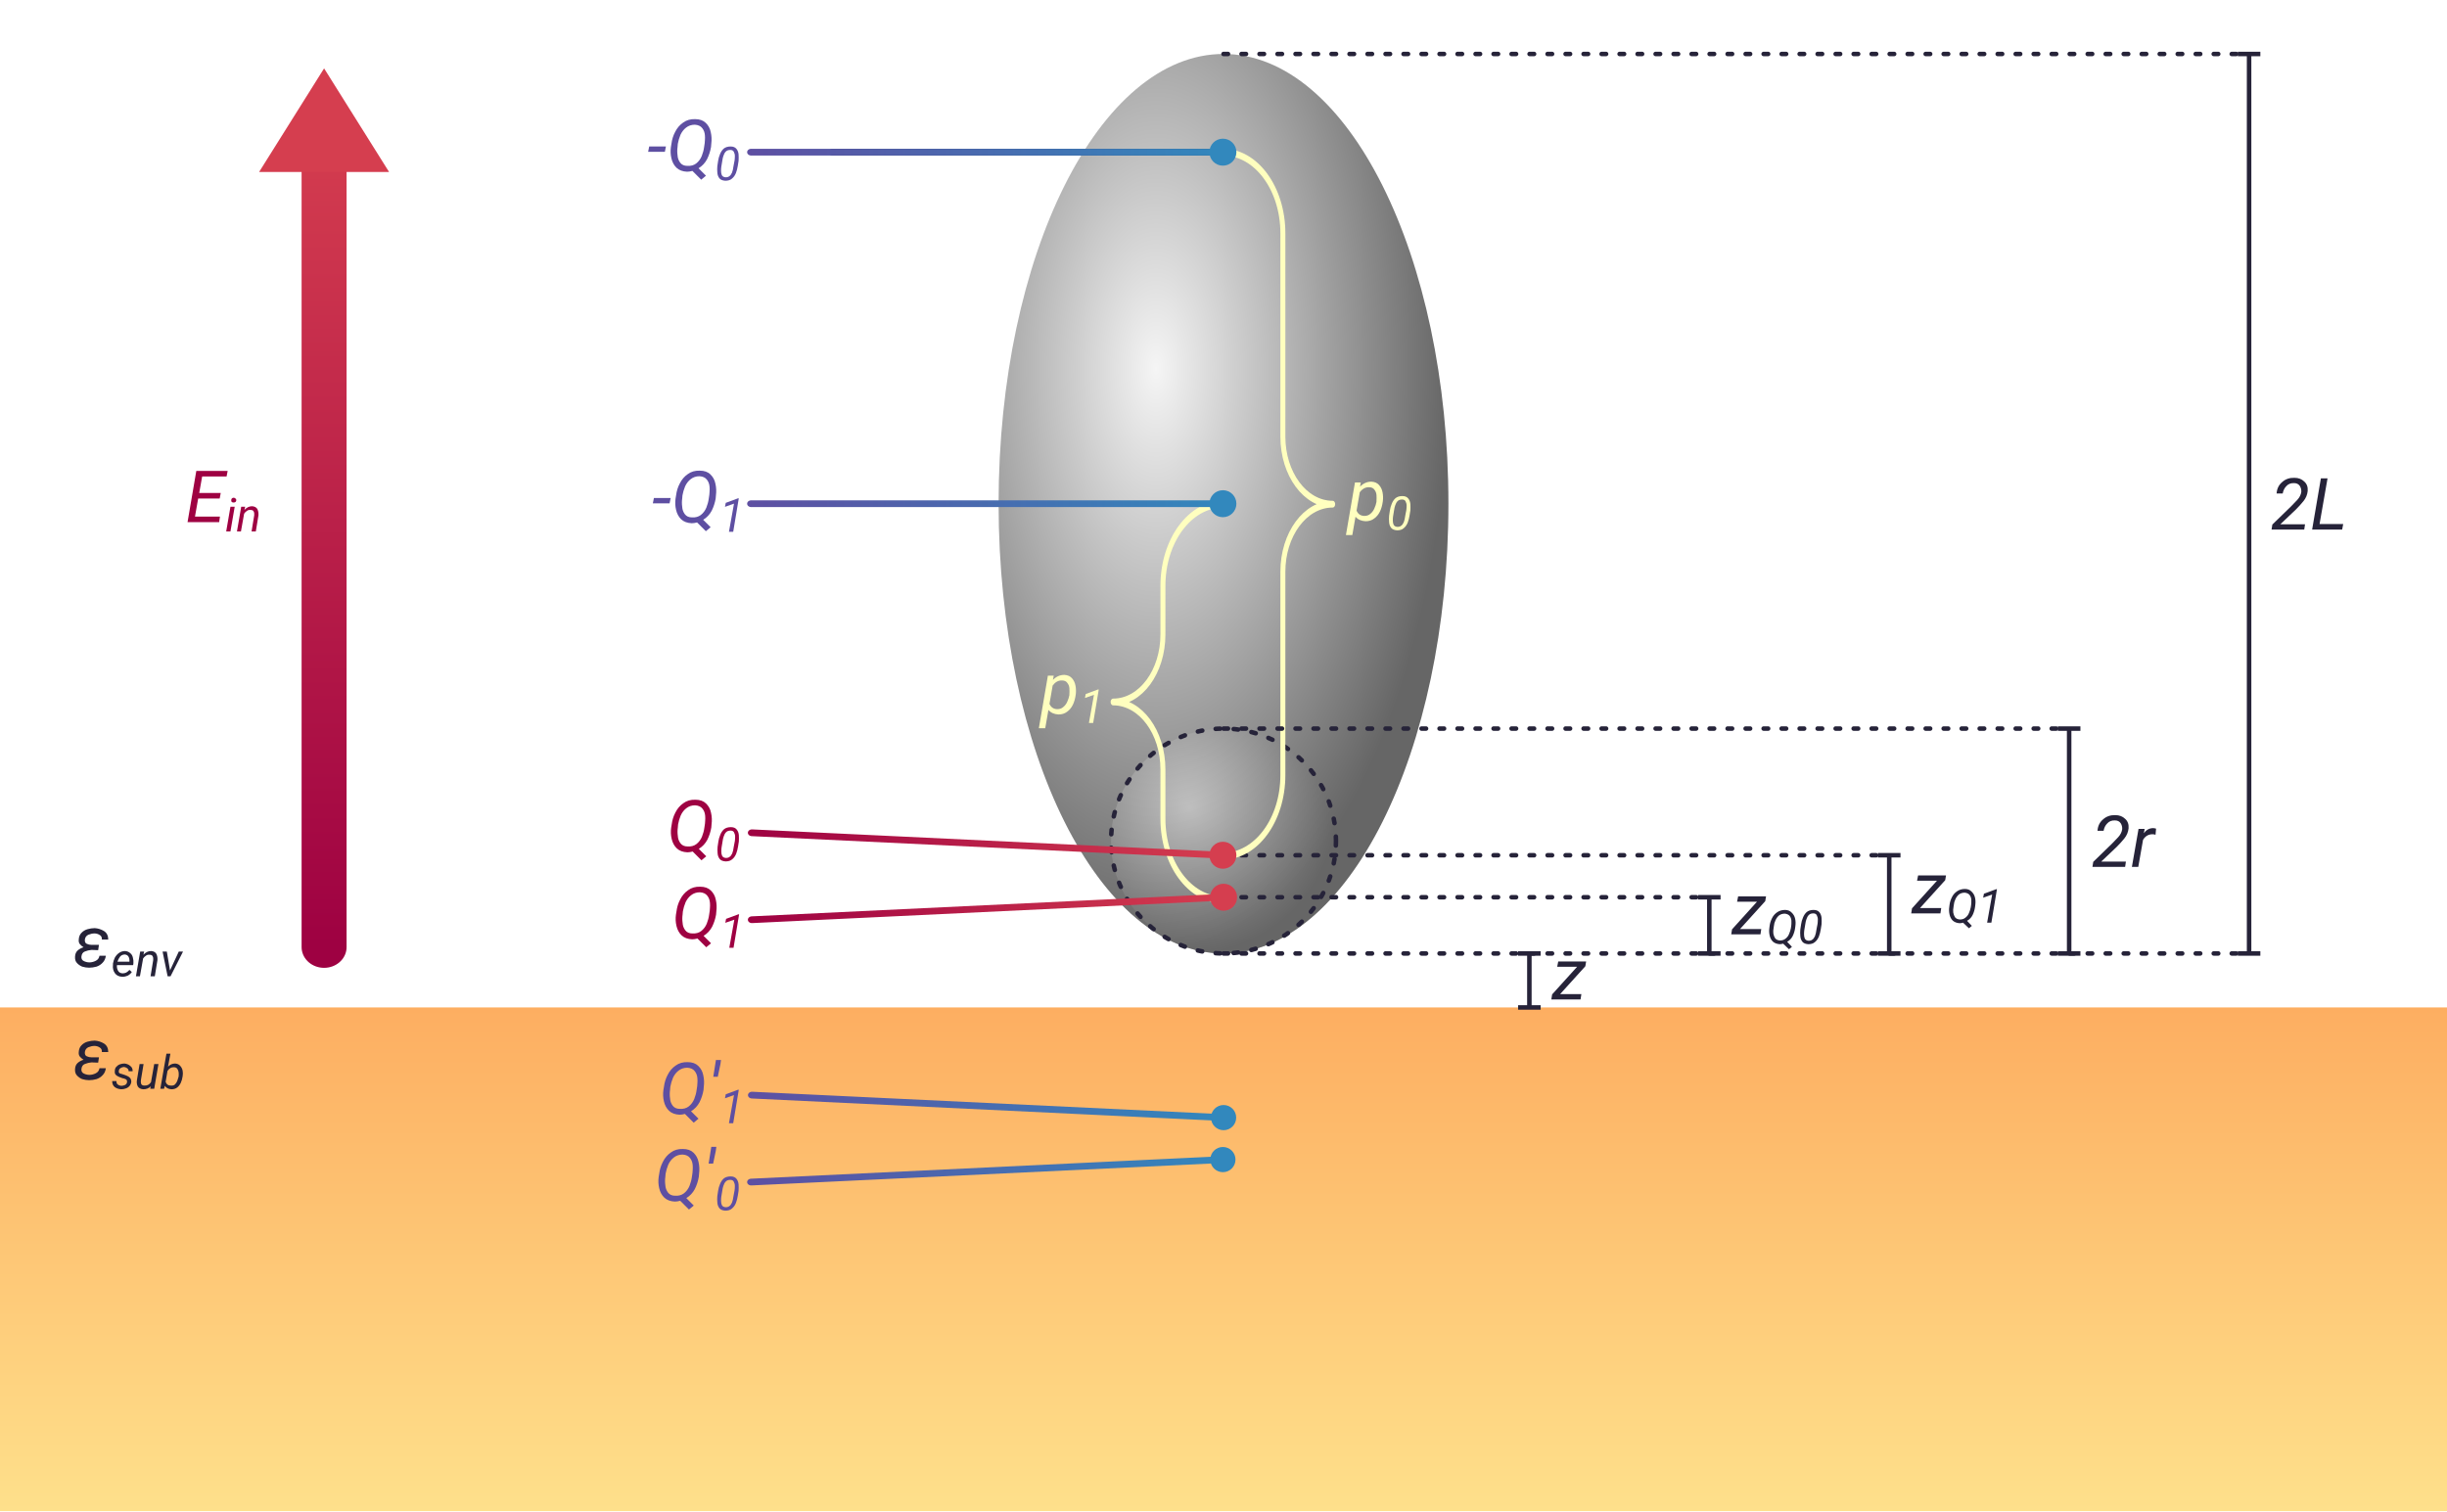
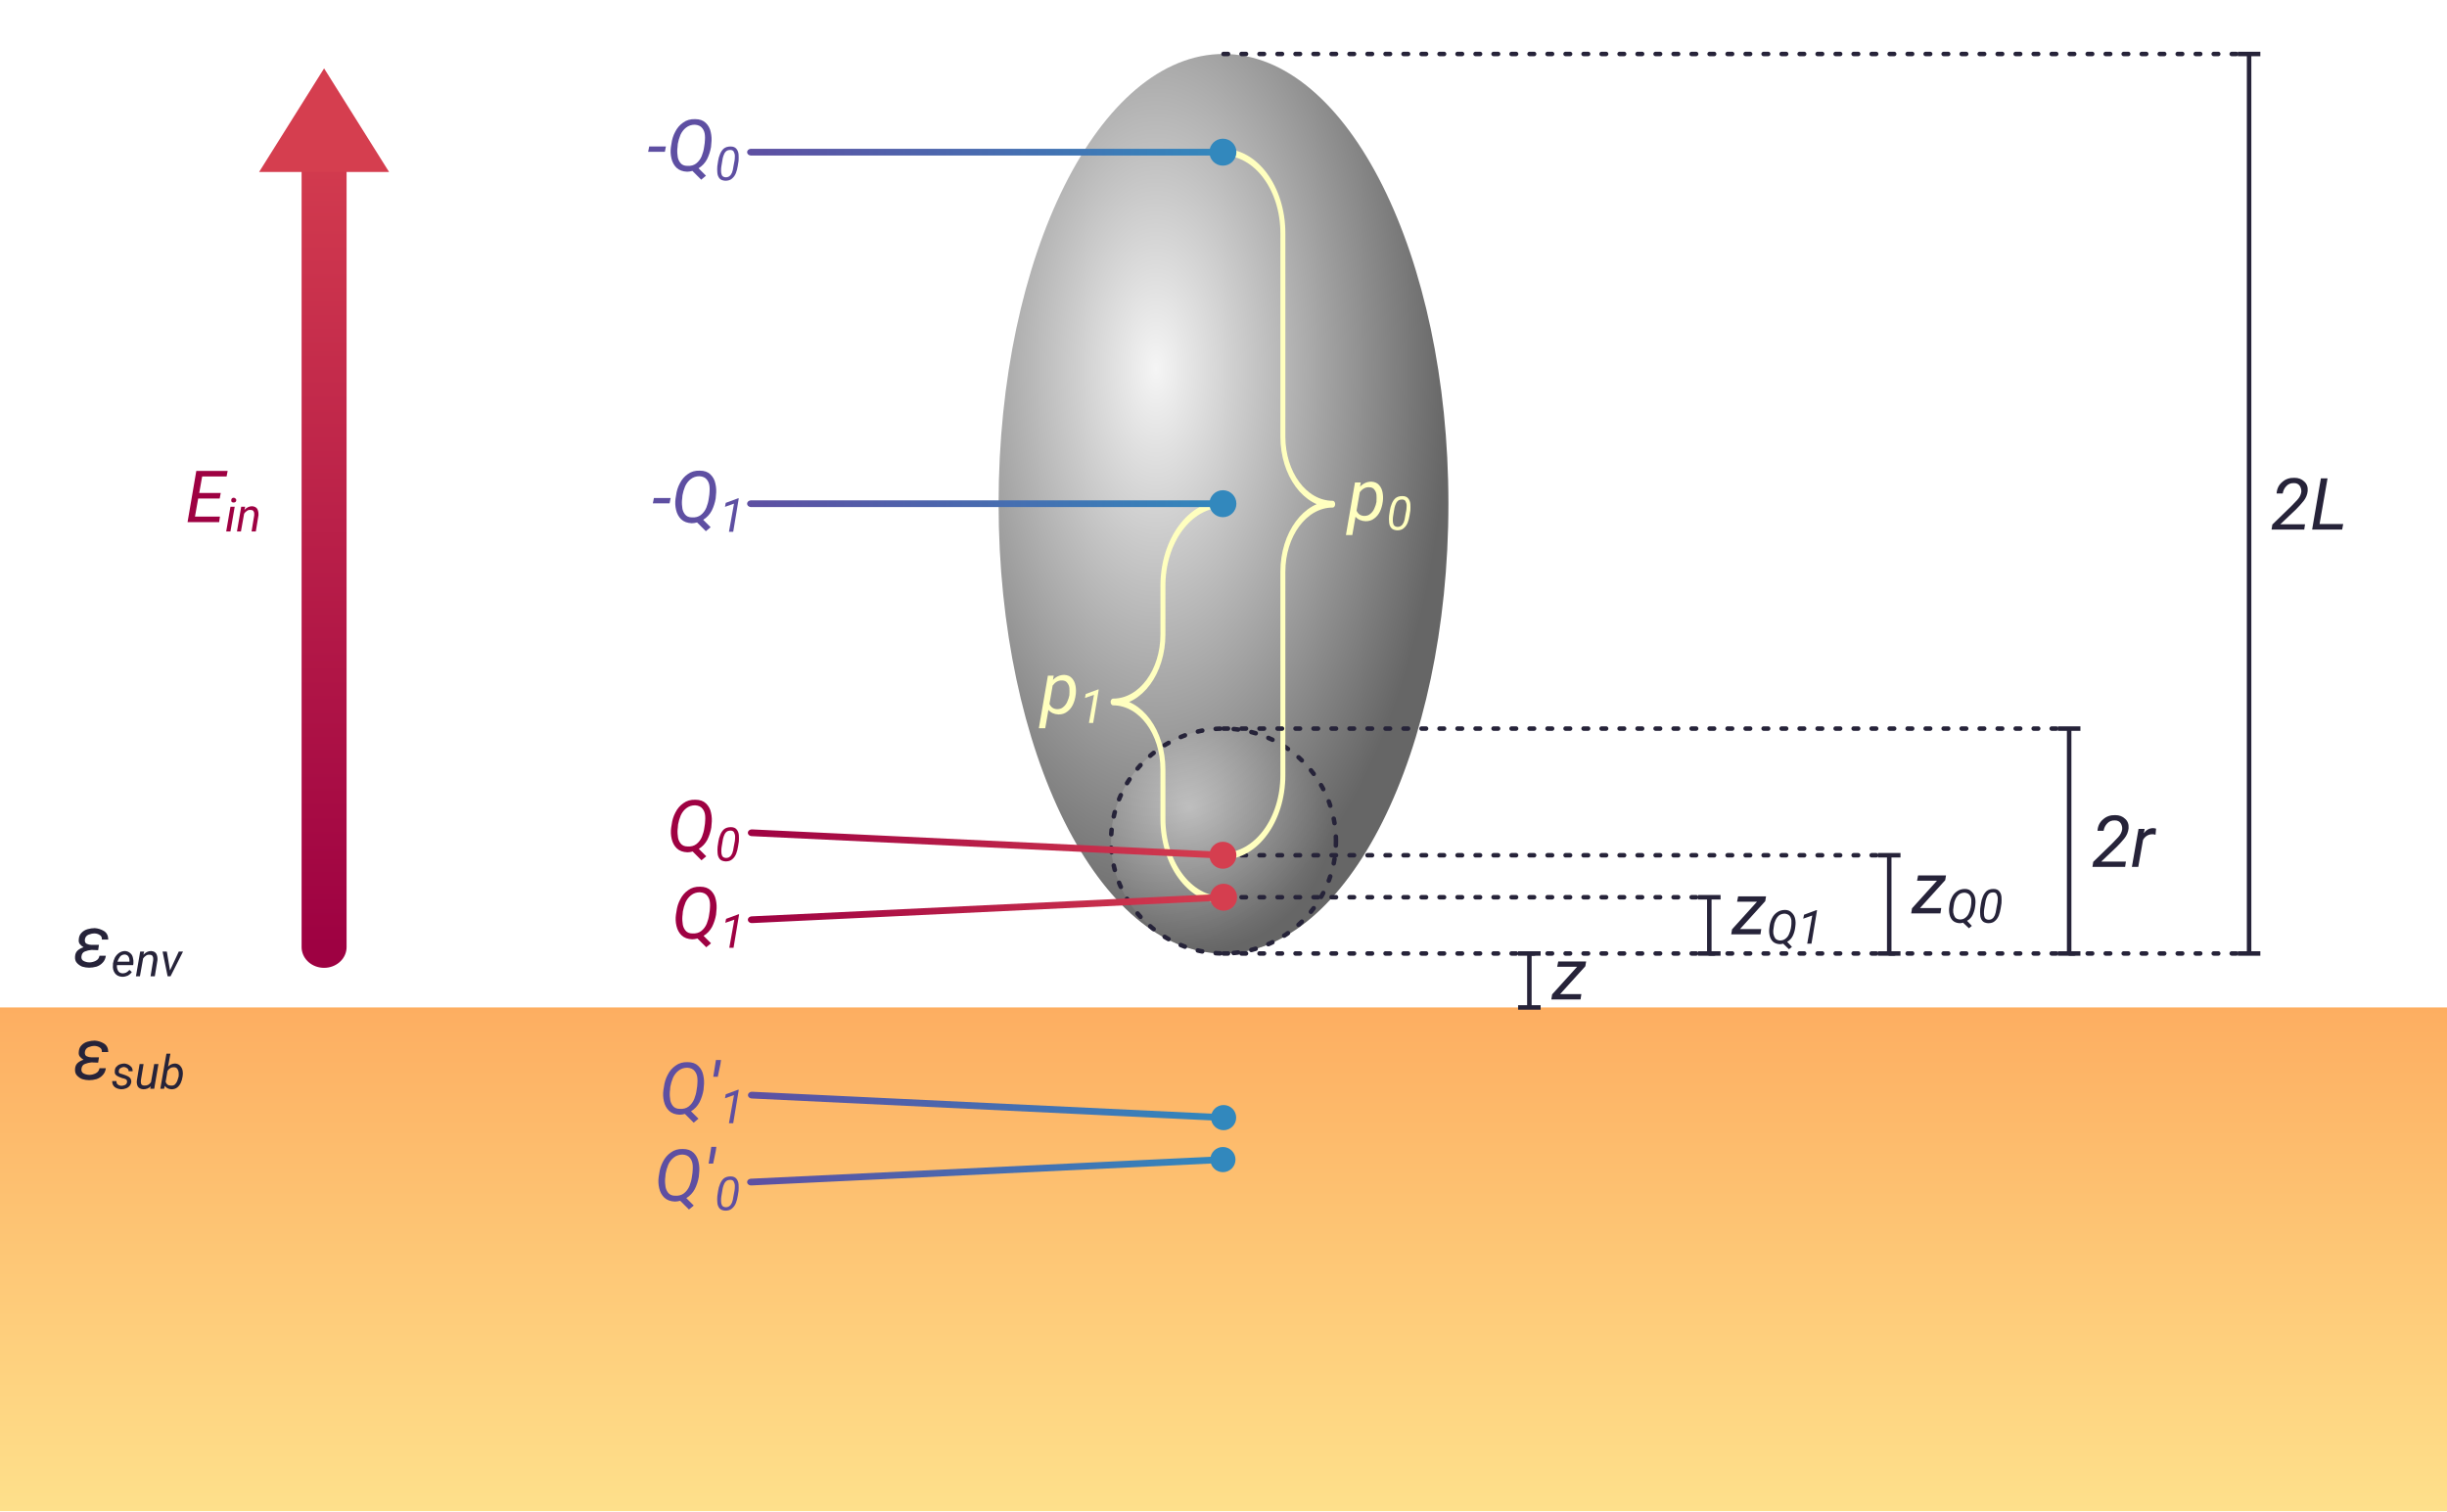
<svg xmlns="http://www.w3.org/2000/svg" xmlns:xlink="http://www.w3.org/1999/xlink" width="544" height="336" viewBox="0 0 143.933 88.9" version="1.1" id="svg7194" xml:space="preserve">
  <defs id="defs7191">
    <marker style="overflow:visible" id="Stop" refX="0" refY="0" orient="auto" markerWidth="1" markerHeight="5" viewBox="0 0 1 8" preserveAspectRatio="none">
      <path style="fill:none;stroke:context-stroke;stroke-width:1" d="M 0,4 V -4" id="path171" />
    </marker>
    <linearGradient id="linearGradient97644">
      <stop style="stop-color:#5e4fa2;stop-opacity:1;" offset="0" id="stop97640" />
      <stop style="stop-color:#3288bd;stop-opacity:1;" offset="1" id="stop97642" />
    </linearGradient>
    <linearGradient id="linearGradient97387">
      <stop style="stop-color:#9e0142;stop-opacity:1;" offset="0" id="stop97383" />
      <stop style="stop-color:#d53e4f;stop-opacity:1;" offset="1" id="stop97385" />
    </linearGradient>
    <linearGradient id="linearGradient58356">
      <stop style="stop-color:#f5f5f5;stop-opacity:0.5;" offset="0" id="stop58352" />
      <stop style="stop-color:#666666;stop-opacity:0.5;" offset="1" id="stop58354" />
    </linearGradient>
    <linearGradient id="linearGradient44323">
      <stop style="stop-color:#f5f5f5;stop-opacity:1;" offset="0" id="stop44319" />
      <stop style="stop-color:#666666;stop-opacity:1;" offset="1" id="stop44321" />
    </linearGradient>
    <linearGradient id="linearGradient1699">
      <stop style="stop-color:#d53e4f;stop-opacity:1;" offset="0" id="stop1695" />
      <stop style="stop-color:#9e0142;stop-opacity:1;" offset="1" id="stop1697" />
    </linearGradient>
    <linearGradient id="linearGradient4470">
      <stop style="stop-color:#fdae61;stop-opacity:1;" offset="0" id="stop4466" />
      <stop style="stop-color:#fee08b;stop-opacity:1" offset="1" id="stop4468" />
    </linearGradient>
    <rect x="129.931" y="-198.894" width="139.477" height="71.595" id="rect1234" />
    <rect x="206.709" y="-153.848" width="47.875" height="34.768" id="rect1228" />
    <filter style="color-interpolation-filters:sRGB;" id="filter1140">
      <feGaussianBlur stdDeviation="1 1" result="blur" id="feGaussianBlur1138" />
    </filter>
    <filter style="color-interpolation-filters:sRGB;" id="filter1144">
      <feGaussianBlur stdDeviation="1 1" result="blur" id="feGaussianBlur1142" />
    </filter>
    <filter style="color-interpolation-filters:sRGB;" id="filter1148">
      <feGaussianBlur stdDeviation="1 1" result="blur" id="feGaussianBlur1146" />
    </filter>
    <filter style="color-interpolation-filters:sRGB;" id="filter1152">
      <feGaussianBlur stdDeviation="1 1" result="blur" id="feGaussianBlur1150" />
    </filter>
    <filter style="color-interpolation-filters:sRGB;" id="filter1368">
      <feGaussianBlur stdDeviation="2 2" result="blur" id="feGaussianBlur1366" />
    </filter>
    <mask maskUnits="userSpaceOnUse" id="mask874">
      <rect style="fill:#00ffff;stroke-width:0.376;stroke-miterlimit:10" id="rect876" width="72.655" height="50.381" x="85.648" y="-226.471" />
    </mask>
    <linearGradient xlink:href="#linearGradient4470" id="linearGradient4472" x1="143.933" y1="59.267" x2="143.933" y2="88.9" gradientUnits="userSpaceOnUse" />
    <filter style="color-interpolation-filters:sRGB;" id="filter18884" x="-0.076" y="-0.091" width="1.167" height="1.2">
      <feFlood flood-opacity="1" flood-color="rgb(105,105,105)" result="flood" id="feFlood18874" />
      <feComposite in="flood" in2="SourceGraphic" operator="in" result="composite1" id="feComposite18876" />
      <feGaussianBlur in="composite1" stdDeviation="1" result="blur" id="feGaussianBlur18878" />
      <feOffset dx="0.5" dy="0.5" result="offset" id="feOffset18880" />
      <feComposite in="SourceGraphic" in2="offset" operator="over" result="composite2" id="feComposite18882" />
    </filter>
    <rect x="129.931" y="-198.894" width="139.477" height="71.595" id="rect1234-0" />
    <rect x="206.709" y="-153.848" width="47.875" height="34.768" id="rect1228-1" />
    <filter style="color-interpolation-filters:sRGB;" id="filter1140-1">
      <feGaussianBlur stdDeviation="1 1" result="blur" id="feGaussianBlur1138-3" />
    </filter>
    <filter style="color-interpolation-filters:sRGB;" id="filter1144-0">
      <feGaussianBlur stdDeviation="1 1" result="blur" id="feGaussianBlur1142-6" />
    </filter>
    <filter style="color-interpolation-filters:sRGB;" id="filter1148-5">
      <feGaussianBlur stdDeviation="1 1" result="blur" id="feGaussianBlur1146-5" />
    </filter>
    <filter style="color-interpolation-filters:sRGB;" id="filter1152-7">
      <feGaussianBlur stdDeviation="1 1" result="blur" id="feGaussianBlur1150-1" />
    </filter>
    <filter style="color-interpolation-filters:sRGB;" id="filter1368-5">
      <feGaussianBlur stdDeviation="2 2" result="blur" id="feGaussianBlur1366-9" />
    </filter>
    <mask maskUnits="userSpaceOnUse" id="mask874-5">
      <rect style="fill:#00ffff;stroke-width:0.376;stroke-miterlimit:10" id="rect876-6" width="72.655" height="50.381" x="85.648" y="-226.471" />
    </mask>
    <rect x="129.931" y="-198.894" width="139.477" height="71.595" id="rect1234-2" />
    <rect x="206.709" y="-153.848" width="47.875" height="34.768" id="rect1228-4" />
    <filter style="color-interpolation-filters:sRGB;" id="filter1140-5">
      <feGaussianBlur stdDeviation="1 1" result="blur" id="feGaussianBlur1138-6" />
    </filter>
    <filter style="color-interpolation-filters:sRGB;" id="filter1144-3">
      <feGaussianBlur stdDeviation="1 1" result="blur" id="feGaussianBlur1142-4" />
    </filter>
    <filter style="color-interpolation-filters:sRGB;" id="filter1148-7">
      <feGaussianBlur stdDeviation="1 1" result="blur" id="feGaussianBlur1146-2" />
    </filter>
    <filter style="color-interpolation-filters:sRGB;" id="filter1152-3">
      <feGaussianBlur stdDeviation="1 1" result="blur" id="feGaussianBlur1150-0" />
    </filter>
    <filter style="color-interpolation-filters:sRGB;" id="filter1368-2">
      <feGaussianBlur stdDeviation="2 2" result="blur" id="feGaussianBlur1366-6" />
    </filter>
    <mask maskUnits="userSpaceOnUse" id="mask874-9">
      <rect style="fill:#00ffff;stroke-width:0.376;stroke-miterlimit:10" id="rect876-1" width="72.655" height="50.381" x="85.648" y="-226.471" />
    </mask>
    <radialGradient xlink:href="#linearGradient44323" id="radialGradient58058" gradientUnits="userSpaceOnUse" gradientTransform="matrix(3.3997571e-8,1.3,-0.65,2.7713598e-8,92.41895,-61.5421)" cx="64.029" cy="37.571" fx="64.029" fy="37.571" r="26.458" />
    <radialGradient xlink:href="#linearGradient58356" id="radialGradient58158" gradientUnits="userSpaceOnUse" gradientTransform="matrix(1.6998786e-8,0.3250001,-0.325,0,82.19281,26.68322)" cx="64.029" cy="37.571" fx="64.029" fy="37.571" r="26.458" />
    <marker style="overflow:visible" refX="1" refY="0" orient="auto-start-reverse" markerWidth="2.5" markerHeight="2.89" viewBox="0 0 5.324 6.155" preserveAspectRatio="xMidYMid" markerUnits="strokeWidth" id="TriangleStart9581448">
      <path transform="scale(0.5)" style="fill:#d53e4f;fill-opacity:1;fill-rule:evenodd;stroke:#d53e4f;stroke-width:1pt;stroke-opacity:1" d="M 5.77,0 -2.88,5 V -5 Z" id="path62196" />
    </marker>
    <linearGradient xlink:href="#linearGradient1699" id="linearGradient81561" gradientUnits="userSpaceOnUse" x1="-133.615" y1="-61.964" x2="-133.615" y2="-9.048" />
    <linearGradient xlink:href="#linearGradient97387" id="linearGradient97389" x1="48.785" y1="51.55" x2="72.165" y2="51.55" gradientUnits="userSpaceOnUse" />
    <linearGradient xlink:href="#linearGradient97644" id="linearGradient97646" x1="48.749" y1="39.247" x2="72.171" y2="39.247" gradientUnits="userSpaceOnUse" />
  </defs>
  <g id="layer1">
    <rect style="fill:url(#linearGradient4472);fill-opacity:1;stroke:none;stroke-width:0.265" id="rect415" width="143.933" height="29.633" x="0" y="59.267" />
    <g id="layer1-0" transform="translate(-361.6394,-6.95426)">
      <g id="g5556" transform="translate(218.7865,3.52313)">
        <g id="g20258" transform="translate(-2.4413481e-7,57.7148)">
          <circle style="fill:#9e0142;fill-opacity:1;stroke:none;stroke-width:2.381" id="path9134" cx="7.034" cy="45.111" r="5.953" />
          <circle style="fill:#d53e4f;fill-opacity:1;stroke:none;stroke-width:2.381" id="circle9152" cx="20.02" cy="45.111" r="5.953" />
          <circle style="fill:#f46d43;fill-opacity:1;stroke:none;stroke-width:2.381" id="circle9154" cx="33.007" cy="45.111" r="5.953" />
          <circle style="fill:#fdae61;fill-opacity:1;stroke:none;stroke-width:2.381" id="circle9156" cx="45.993" cy="45.111" r="5.953" />
          <circle style="fill:#fee08b;fill-opacity:1;stroke:none;stroke-width:2.381" id="circle9158" cx="58.98" cy="45.111" r="5.953" />
          <circle style="fill:#ffffbf;fill-opacity:1;stroke:none;stroke-width:2.381" id="circle9160" cx="71.967" cy="45.111" r="5.953" />
          <circle style="fill:#e6f598;fill-opacity:1;stroke:none;stroke-width:2.381" id="circle9162" cx="84.953" cy="45.111" r="5.953" />
          <circle style="fill:#abdda4;fill-opacity:1;stroke:none;stroke-width:2.381" id="circle9164" cx="97.94" cy="45.111" r="5.953" />
          <circle style="fill:#66c2a5;fill-opacity:1;stroke:none;stroke-width:2.381" id="circle9166" cx="110.927" cy="45.111" r="5.953" />
          <circle style="fill:#3288bd;fill-opacity:1;stroke:none;stroke-width:2.381" id="circle9168" cx="123.913" cy="45.111" r="5.953" />
          <circle style="fill:#5e4fa2;fill-opacity:1;stroke:none;stroke-width:2.381" id="circle9170" cx="136.9" cy="45.111" r="5.953" />
        </g>
        <g id="g20337" transform="translate(-2.4413481e-7,83.4084)">
          <circle style="fill:#262339;fill-opacity:1;stroke:none;stroke-width:2.381" id="circle18917" cx="26.061" cy="58.237" r="19.844" />
          <circle style="fill:#3d4853;fill-opacity:1;stroke:none;stroke-width:2.381" id="circle19517" cx="71.967" cy="57.357" r="19.844" />
          <circle style="fill:#f5f5f5;fill-opacity:1;stroke:none;stroke-width:2.381" id="circle20245" cx="117.872" cy="58.237" r="19.844" />
        </g>
      </g>
      <g id="g758" style="display:none">
        <path style="fill:#3d4853;fill-opacity:1;stroke:none;stroke-width:2.381" d="m 90.488,29.633 5.292,26.458 5.292,-26.458 z" id="path21967" />
        <rect style="fill:#3d4853;fill-opacity:1;stroke:none;stroke-width:2.381" id="rect22038" width="58.208" height="2.646" x="85.725" y="26.988" />
      </g>
    </g>
    <ellipse style="opacity:1;fill:url(#radialGradient58058);fill-opacity:1;stroke:none;stroke-width:0.187;stroke-linecap:round;stroke-miterlimit:10;stroke-dasharray:0.187, 0.561" id="circle58056" cx="71.967" cy="29.633" rx="13.229" ry="26.458" />
    <circle style="opacity:1;fill:url(#radialGradient58158);fill-opacity:1;stroke:#262339;stroke-width:0.265;stroke-linecap:round;stroke-miterlimit:10;stroke-dasharray:0.265, 0.794;stroke-opacity:1;stroke-dashoffset:0" id="ellipse58156" cx="71.967" cy="49.477" r="6.615" />
    <path id="path101700" style="fill:none;stroke:#262339;stroke-width:0.265px;stroke-linecap:round;stroke-linejoin:miter;stroke-dasharray:0.265, 0.794;stroke-dashoffset:0;stroke-opacity:1" d="m 71.967,56.092 60.325,2e-6" />
    <path id="path101719" style="fill:none;stroke:#262339;stroke-width:0.265px;stroke-linecap:round;stroke-linejoin:miter;stroke-dasharray:0.265, 0.794;stroke-dashoffset:0;stroke-opacity:1" d="m 71.967,52.784 28.575,-2e-6" />
    <path id="path101714" style="fill:none;stroke:#262339;stroke-width:0.265px;stroke-linecap:round;stroke-linejoin:miter;stroke-dasharray:0.265, 0.794;stroke-dashoffset:0;stroke-opacity:1" d="M 71.967,50.315 111.125,50.315" />
    <path id="path81559" style="fill:none;fill-opacity:1;stroke:url(#linearGradient81561);stroke-width:2.646;stroke-linecap:round;stroke-dasharray:none;stroke-dashoffset:0;stroke-opacity:1;marker-start:url(#TriangleStart9581448)" class="UnoptimicedTransforms" d="M -133.615,-61.964 V -9.048" transform="matrix(1,0,0,0.9217517,152.6779,64.0585)" />
    <g id="g100524" transform="translate(-4.091617,1.102285)">
      <text xml:space="preserve" style="font-size:4.233px;font-family:Roboto;-inkscape-font-specification:Roboto;fill:#9e0142;fill-opacity:1;stroke:none;stroke-width:0.529;stroke-linecap:round" x="43.6" y="54.107" id="text83698">
        <tspan id="tspan83696" style="font-style:italic;font-variant:normal;font-weight:normal;font-stretch:normal;font-family:Roboto;-inkscape-font-specification:'Roboto Italic';fill:#9e0142;fill-opacity:1;stroke:none;stroke-width:0.529" x="43.6" y="54.107">Q<tspan style="font-size:65%;baseline-shift:sub;fill:#9e0142;fill-opacity:1" id="tspan83694">1</tspan>
        </tspan>
      </text>
      <text xml:space="preserve" style="font-size:4.233px;font-family:Roboto;-inkscape-font-specification:Roboto;fill:#5e4fa2;fill-opacity:1;stroke:none;stroke-width:0.529;stroke-linecap:round" x="42.167" y="8.952" id="text83754">
        <tspan id="tspan83752" style="font-style:italic;font-variant:normal;font-weight:normal;font-stretch:normal;font-family:Roboto;-inkscape-font-specification:'Roboto Italic';fill:#5e4fa2;fill-opacity:1;stroke:none;stroke-width:0.529" x="42.167" y="8.952">-Q<tspan style="font-size:65%;baseline-shift:sub;fill:#5e4fa2;fill-opacity:1" id="tspan83750">0</tspan>
        </tspan>
      </text>
      <text xml:space="preserve" style="font-size:4.233px;font-family:Roboto;-inkscape-font-specification:Roboto;fill:#5e4fa2;fill-opacity:1;stroke:none;stroke-width:0.529;stroke-linecap:round" x="42.447" y="29.633" id="text83760">
        <tspan id="tspan83758" style="font-style:italic;font-variant:normal;font-weight:normal;font-stretch:normal;font-family:Roboto;-inkscape-font-specification:'Roboto Italic';fill:#5e4fa2;fill-opacity:1;stroke:none;stroke-width:0.529" x="42.447" y="29.633">-Q<tspan style="font-size:65%;baseline-shift:sub;fill:#5e4fa2;fill-opacity:1" id="tspan83756">1</tspan>
        </tspan>
      </text>
      <text xml:space="preserve" style="font-size:4.233px;font-family:Roboto;-inkscape-font-specification:Roboto;fill:#5e4fa2;fill-opacity:1;stroke:none;stroke-width:0.529;stroke-linecap:round" x="42.864" y="64.426" id="text83766">
        <tspan id="tspan83764" style="font-style:italic;font-variant:normal;font-weight:normal;font-stretch:normal;font-family:Roboto;-inkscape-font-specification:'Roboto Italic';fill:#5e4fa2;fill-opacity:1;stroke:none;stroke-width:0.529" x="42.864" y="64.426">Q'<tspan style="font-size:65%;baseline-shift:sub;fill:#5e4fa2;fill-opacity:1" id="tspan83762">1</tspan>
        </tspan>
      </text>
      <text xml:space="preserve" style="font-size:4.233px;font-family:Roboto;-inkscape-font-specification:Roboto;fill:#5e4fa2;fill-opacity:1;stroke:none;stroke-width:0.529;stroke-linecap:round" x="42.584" y="69.541" id="text83772">
        <tspan id="tspan83770" style="font-style:italic;font-variant:normal;font-weight:normal;font-stretch:normal;font-family:Roboto;-inkscape-font-specification:'Roboto Italic';fill:#5e4fa2;fill-opacity:1;stroke:none;stroke-width:0.529" x="42.584" y="69.541">Q'<tspan style="font-size:65%;baseline-shift:sub;fill:#5e4fa2;fill-opacity:1" id="tspan83768">0</tspan>
        </tspan>
      </text>
      <text xml:space="preserve" style="font-size:4.233px;font-family:Roboto;-inkscape-font-specification:Roboto;fill:#9e0142;fill-opacity:1;stroke:none;stroke-width:0.529;stroke-linecap:round" x="43.32" y="48.992" id="text4303-4">
        <tspan id="tspan4301-7" style="font-style:italic;font-variant:normal;font-weight:normal;font-stretch:normal;font-family:Roboto;-inkscape-font-specification:'Roboto Italic';fill:#9e0142;fill-opacity:1;stroke:none;stroke-width:0.529" x="43.32" y="48.992">Q<tspan style="font-size:65%;baseline-shift:sub;fill:#9e0142;fill-opacity:1" id="tspan6367-7">0</tspan>
        </tspan>
      </text>
    </g>
-     <path style="fill:none;fill-opacity:1;stroke:#262339;stroke-width:0.397;stroke-linecap:round;stroke-linejoin:round;stroke-dasharray:none;stroke-opacity:1" d="m 71.931,8.952 -22.983,0" id="path83814" />
    <g id="g97864" transform="matrix(0.7379365,0,0,1.001315,18.83726,-0.0117707)">
      <path style="opacity:1;fill:none;stroke:#ffffbf;stroke-width:0.397;stroke-linecap:round;stroke-linejoin:round;stroke-dasharray:none;stroke-dashoffset:0;stroke-opacity:1" d="m 71.931,8.952 h 0.036 a 4.762,4.762 45 0 1 4.762,4.762 l -1e-6,11.95 a 3.969,3.969 45 0 0 3.969,3.969 h 10e-7 -10e-7 a 3.969,3.969 135 0 0 -3.969,3.969 l 1e-6,11.95 a 4.762,4.762 135 0 1 -4.762,4.762 h -0.036" id="path90857" />
      <path style="opacity:1;fill:none;stroke:#ffffbf;stroke-width:0.397;stroke-linecap:round;stroke-linejoin:round;stroke-dasharray:none;stroke-dashoffset:0;stroke-opacity:1" d="m 71.967,29.633 h 0 a 4.798,4.798 135 0 0 -4.798,4.798 l 10e-7,2.855 a 3.969,3.969 135 0 1 -3.969,3.969 3.969,3.969 45 0 1 3.969,3.969 l -10e-7,2.891 a 4.762,4.762 45 0 0 4.762,4.762 h 0.036" id="path90859" />
    </g>
    <g id="g97830" transform="matrix(1.206846,0,0,1,-14.88716,0)">
      <path id="path96596" style="fill:none;fill-opacity:1;stroke:url(#linearGradient97389);stroke-width:0.397;stroke-linecap:round;stroke-linejoin:round;stroke-dasharray:none;stroke-opacity:1" d="M 71.967,52.784 48.984,54.107 M 71.967,50.315 48.984,48.992" />
      <path id="use83835" style="fill:none;fill-opacity:1;stroke:url(#linearGradient97646);stroke-width:0.397;stroke-linecap:round;stroke-linejoin:round;stroke-dasharray:none;stroke-opacity:1" d="M 71.931,68.218 48.948,69.541 M 71.972,65.749 48.989,64.426 M 71.931,29.633 H 48.948 M 71.931,8.952 H 48.948" />
    </g>
    <circle style="fill:#d53e4f;fill-opacity:1;stroke:none;stroke-width:0.397;stroke-linecap:round;stroke-miterlimit:10;stroke-dasharray:0.397, 1.191;stroke-dashoffset:0;stroke-opacity:1" id="path75354" cx="71.931" cy="50.315" r="0.794" />
    <circle style="fill:#d53e4f;fill-opacity:1;stroke:none;stroke-width:0.397;stroke-linecap:round;stroke-miterlimit:10;stroke-dasharray:0.397, 1.191;stroke-dashoffset:0;stroke-opacity:1" id="circle77059" cx="71.972" cy="52.784" r="0.794" />
    <circle style="fill:#3288bd;fill-opacity:1;stroke:none;stroke-width:0.265;stroke-linecap:round;stroke-miterlimit:10;stroke-dasharray:0.265, 0.794;stroke-dashoffset:0;stroke-opacity:1" id="circle78030" cx="71.931" cy="-68.218" r="0.741" transform="scale(1,-1)" />
    <circle style="fill:#3288bd;fill-opacity:1;stroke:none;stroke-width:0.265;stroke-linecap:round;stroke-miterlimit:10;stroke-dasharray:0.265, 0.794;stroke-dashoffset:0;stroke-opacity:1" id="circle78032" cx="71.972" cy="-65.749" r="0.741" transform="scale(1,-1)" />
    <circle style="fill:#3288bd;fill-opacity:1;stroke:none;stroke-width:0.397;stroke-linecap:round;stroke-miterlimit:10;stroke-dasharray:0.397, 1.191;stroke-dashoffset:0;stroke-opacity:1" id="circle81091" cx="71.931" cy="-8.952" r="0.794" transform="scale(1,-1)" />
    <circle style="fill:#3288bd;fill-opacity:1;stroke:none;stroke-width:0.397;stroke-linecap:round;stroke-miterlimit:10;stroke-dasharray:0.397, 1.191;stroke-dashoffset:0;stroke-opacity:1" id="circle83645" cx="71.931" cy="29.633" r="0.794" />
    <text xml:space="preserve" style="font-size:4.233px;font-family:Roboto;-inkscape-font-specification:Roboto;fill:#ffffbf;fill-opacity:1;stroke:none;stroke-width:0.529;stroke-linecap:round" x="79.246" y="30.619" id="text99666">
      <tspan id="tspan99664" style="font-style:italic;font-variant:normal;font-weight:normal;font-stretch:normal;font-family:Roboto;-inkscape-font-specification:'Roboto Italic';fill:#ffffbf;fill-opacity:1;stroke:none;stroke-width:0.529" x="79.246" y="30.619">p<tspan style="font-size:65%;baseline-shift:sub;fill:#ffffbf;fill-opacity:1" id="tspan99662">0</tspan>
      </tspan>
    </text>
    <text xml:space="preserve" style="font-size:4.233px;font-family:Roboto;-inkscape-font-specification:Roboto;fill:#ffffbf;fill-opacity:1;stroke:none;stroke-width:0.529;stroke-linecap:round" x="61.182" y="41.982" id="text99741">
      <tspan id="tspan99739" style="font-style:italic;font-variant:normal;font-weight:normal;font-stretch:normal;font-family:Roboto;-inkscape-font-specification:'Roboto Italic';fill:#ffffbf;fill-opacity:1;stroke:none;stroke-width:0.529" x="61.182" y="41.982">p<tspan style="font-size:65%;baseline-shift:sub;fill:#ffffbf;fill-opacity:1" id="tspan99737">1</tspan>
      </tspan>
    </text>
    <text xml:space="preserve" style="font-size:4.233px;font-family:Roboto;-inkscape-font-specification:Roboto;fill:#9e0142;fill-opacity:1;stroke:none;stroke-width:0.529;stroke-linecap:round" x="10.908" y="30.715" id="text100446">
      <tspan id="tspan100444" style="font-style:italic;font-variant:normal;font-weight:normal;font-stretch:normal;font-family:Roboto;-inkscape-font-specification:'Roboto Italic';fill:#9e0142;fill-opacity:1;stroke:none;stroke-width:0.529" x="10.908" y="30.715">E<tspan style="font-size:65%;baseline-shift:sub;fill:#9e0142;fill-opacity:1" id="tspan100442">in</tspan>
      </tspan>
    </text>
    <path id="path101575" style="fill:none;fill-opacity:1;stroke:#262339;stroke-width:0.265;stroke-linecap:butt;stroke-linejoin:round;stroke-dasharray:none;stroke-opacity:1;marker-start:url(#Stop);marker-end:url(#Stop)" d="M 132.292,56.092 V 3.175" />
    <path id="path101608" style="fill:none;fill-opacity:1;stroke:#262339;stroke-width:0.265;stroke-linecap:butt;stroke-linejoin:round;stroke-dasharray:none;stroke-opacity:1;marker-start:url(#Stop);marker-end:url(#Stop)" d="m 89.958,59.267 v -3.175" />
    <path id="path101586" style="fill:none;fill-opacity:1;stroke:#262339;stroke-width:0.265;stroke-linecap:butt;stroke-linejoin:round;stroke-dasharray:none;stroke-opacity:1;marker-start:url(#Stop);marker-end:url(#Stop)" d="M 121.708,56.092 V 42.862" />
    <path id="path101593" style="fill:none;fill-opacity:1;stroke:#262339;stroke-width:0.265;stroke-linecap:butt;stroke-linejoin:round;stroke-dasharray:none;stroke-opacity:1;marker-start:url(#Stop);marker-end:url(#Stop)" d="m 111.125,56.092 v -5.777" />
    <path id="path101603" style="fill:none;fill-opacity:1;stroke:#262339;stroke-width:0.265;stroke-linecap:butt;stroke-linejoin:round;stroke-dasharray:none;stroke-opacity:1;marker-start:url(#Stop);marker-end:url(#Stop)" d="M 100.542,56.092 V 52.784" />
    <path id="path101708" style="fill:none;stroke:#262339;stroke-width:0.265px;stroke-linecap:round;stroke-linejoin:miter;stroke-dasharray:0.265, 0.794;stroke-dashoffset:0;stroke-opacity:1" d="m 71.967,3.175 60.325,10e-8" />
    <path id="path101710" style="fill:none;stroke:#262339;stroke-width:0.265px;stroke-linecap:round;stroke-linejoin:miter;stroke-dasharray:0.265, 0.794;stroke-dashoffset:0;stroke-opacity:1" d="M 71.967,42.862 H 121.708" />
    <text xml:space="preserve" style="font-size:4.233px;font-family:Roboto;-inkscape-font-specification:Roboto;fill:#262339;fill-opacity:1;stroke:none;stroke-width:0.529;stroke-linecap:round" x="91.281" y="58.797" id="text101905">
      <tspan id="tspan101903" style="font-style:italic;font-variant:normal;font-weight:normal;font-stretch:normal;font-family:Roboto;-inkscape-font-specification:'Roboto Italic';fill:#262339;fill-opacity:1;stroke:none;stroke-width:0.529" x="91.281" y="58.797">z</tspan>
    </text>
    <text xml:space="preserve" style="font-size:4.233px;font-family:Roboto;-inkscape-font-specification:Roboto;fill:#262339;fill-opacity:1;stroke:none;stroke-width:0.529;stroke-linecap:round" x="101.865" y="54.968" id="text102028">
-       <tspan id="tspan102026" style="font-style:italic;font-variant:normal;font-weight:normal;font-stretch:normal;font-family:Roboto;-inkscape-font-specification:'Roboto Italic';fill:#262339;fill-opacity:1;stroke:none;stroke-width:0.529" x="101.865" y="54.968">z<tspan style="font-size:65%;baseline-shift:sub" id="tspan102030">Q0</tspan>
+       <tspan id="tspan102026" style="font-style:italic;font-variant:normal;font-weight:normal;font-stretch:normal;font-family:Roboto;-inkscape-font-specification:'Roboto Italic';fill:#262339;fill-opacity:1;stroke:none;stroke-width:0.529" x="101.865" y="54.968">z<tspan style="font-size:65%;baseline-shift:sub" id="tspan102030">Q1</tspan>
      </tspan>
    </text>
    <text xml:space="preserve" style="font-size:4.233px;font-family:Roboto;-inkscape-font-specification:Roboto;fill:#262339;fill-opacity:1;stroke:none;stroke-width:0.529;stroke-linecap:round" x="112.448" y="53.733" id="text102235">
-       <tspan id="tspan102233" style="font-style:italic;font-variant:normal;font-weight:normal;font-stretch:normal;font-family:Roboto;-inkscape-font-specification:'Roboto Italic';fill:#262339;fill-opacity:1;stroke:none;stroke-width:0.529" x="112.448" y="53.733">z<tspan style="font-size:65%;baseline-shift:sub" id="tspan102231">Q1</tspan>
+       <tspan id="tspan102233" style="font-style:italic;font-variant:normal;font-weight:normal;font-stretch:normal;font-family:Roboto;-inkscape-font-specification:'Roboto Italic';fill:#262339;fill-opacity:1;stroke:none;stroke-width:0.529" x="112.448" y="53.733">z<tspan style="font-size:65%;baseline-shift:sub" id="tspan102231">Q0</tspan>
      </tspan>
    </text>
    <text xml:space="preserve" style="font-size:4.233px;font-family:Roboto;-inkscape-font-specification:Roboto;fill:#262339;fill-opacity:1;stroke:none;stroke-width:0.529;stroke-linecap:round" x="123.031" y="51.003" id="text102241">
      <tspan id="tspan102239" style="font-style:italic;font-variant:normal;font-weight:normal;font-stretch:normal;font-family:Roboto;-inkscape-font-specification:'Roboto Italic';fill:#262339;fill-opacity:1;stroke:none;stroke-width:0.529" x="123.031" y="51.003">2r</tspan>
    </text>
    <text xml:space="preserve" style="font-size:4.233px;font-family:Roboto;-inkscape-font-specification:Roboto;fill:#262339;fill-opacity:1;stroke:none;stroke-width:0.529;stroke-linecap:round" x="133.567" y="31.159" id="text102245">
      <tspan id="tspan102243" style="font-style:italic;font-variant:normal;font-weight:normal;font-stretch:normal;font-family:Roboto;-inkscape-font-specification:'Roboto Italic';fill:#262339;fill-opacity:1;stroke:none;stroke-width:0.529" x="133.567" y="31.159">2L</tspan>
    </text>
    <text xml:space="preserve" style="font-size:4.233px;font-family:Roboto;-inkscape-font-specification:Roboto;fill:#262339;fill-opacity:1;stroke:none;stroke-width:0.529;stroke-linecap:round" x="4.319" y="63.5" id="text122830">
      <tspan id="tspan122828" style="font-style:italic;font-variant:normal;font-weight:normal;font-stretch:normal;font-family:Roboto;-inkscape-font-specification:'Roboto Italic';fill:#262339;fill-opacity:1;stroke:none;stroke-width:0.529" x="4.319" y="63.5">ε<tspan style="font-size:65%;baseline-shift:sub" id="tspan122826">sub</tspan>
      </tspan>
    </text>
    <text xml:space="preserve" style="font-size:4.233px;font-family:Roboto;-inkscape-font-specification:Roboto;fill:#262339;fill-opacity:1;stroke:none;stroke-width:0.529;stroke-linecap:round" x="4.319" y="56.885" id="text122836">
      <tspan id="tspan122834" style="font-style:italic;font-variant:normal;font-weight:normal;font-stretch:normal;font-family:Roboto;-inkscape-font-specification:'Roboto Italic';fill:#262339;fill-opacity:1;stroke:none;stroke-width:0.529" x="4.319" y="56.885">ε<tspan style="font-size:65%;baseline-shift:sub" id="tspan122832">env</tspan>
      </tspan>
    </text>
  </g>
</svg>
